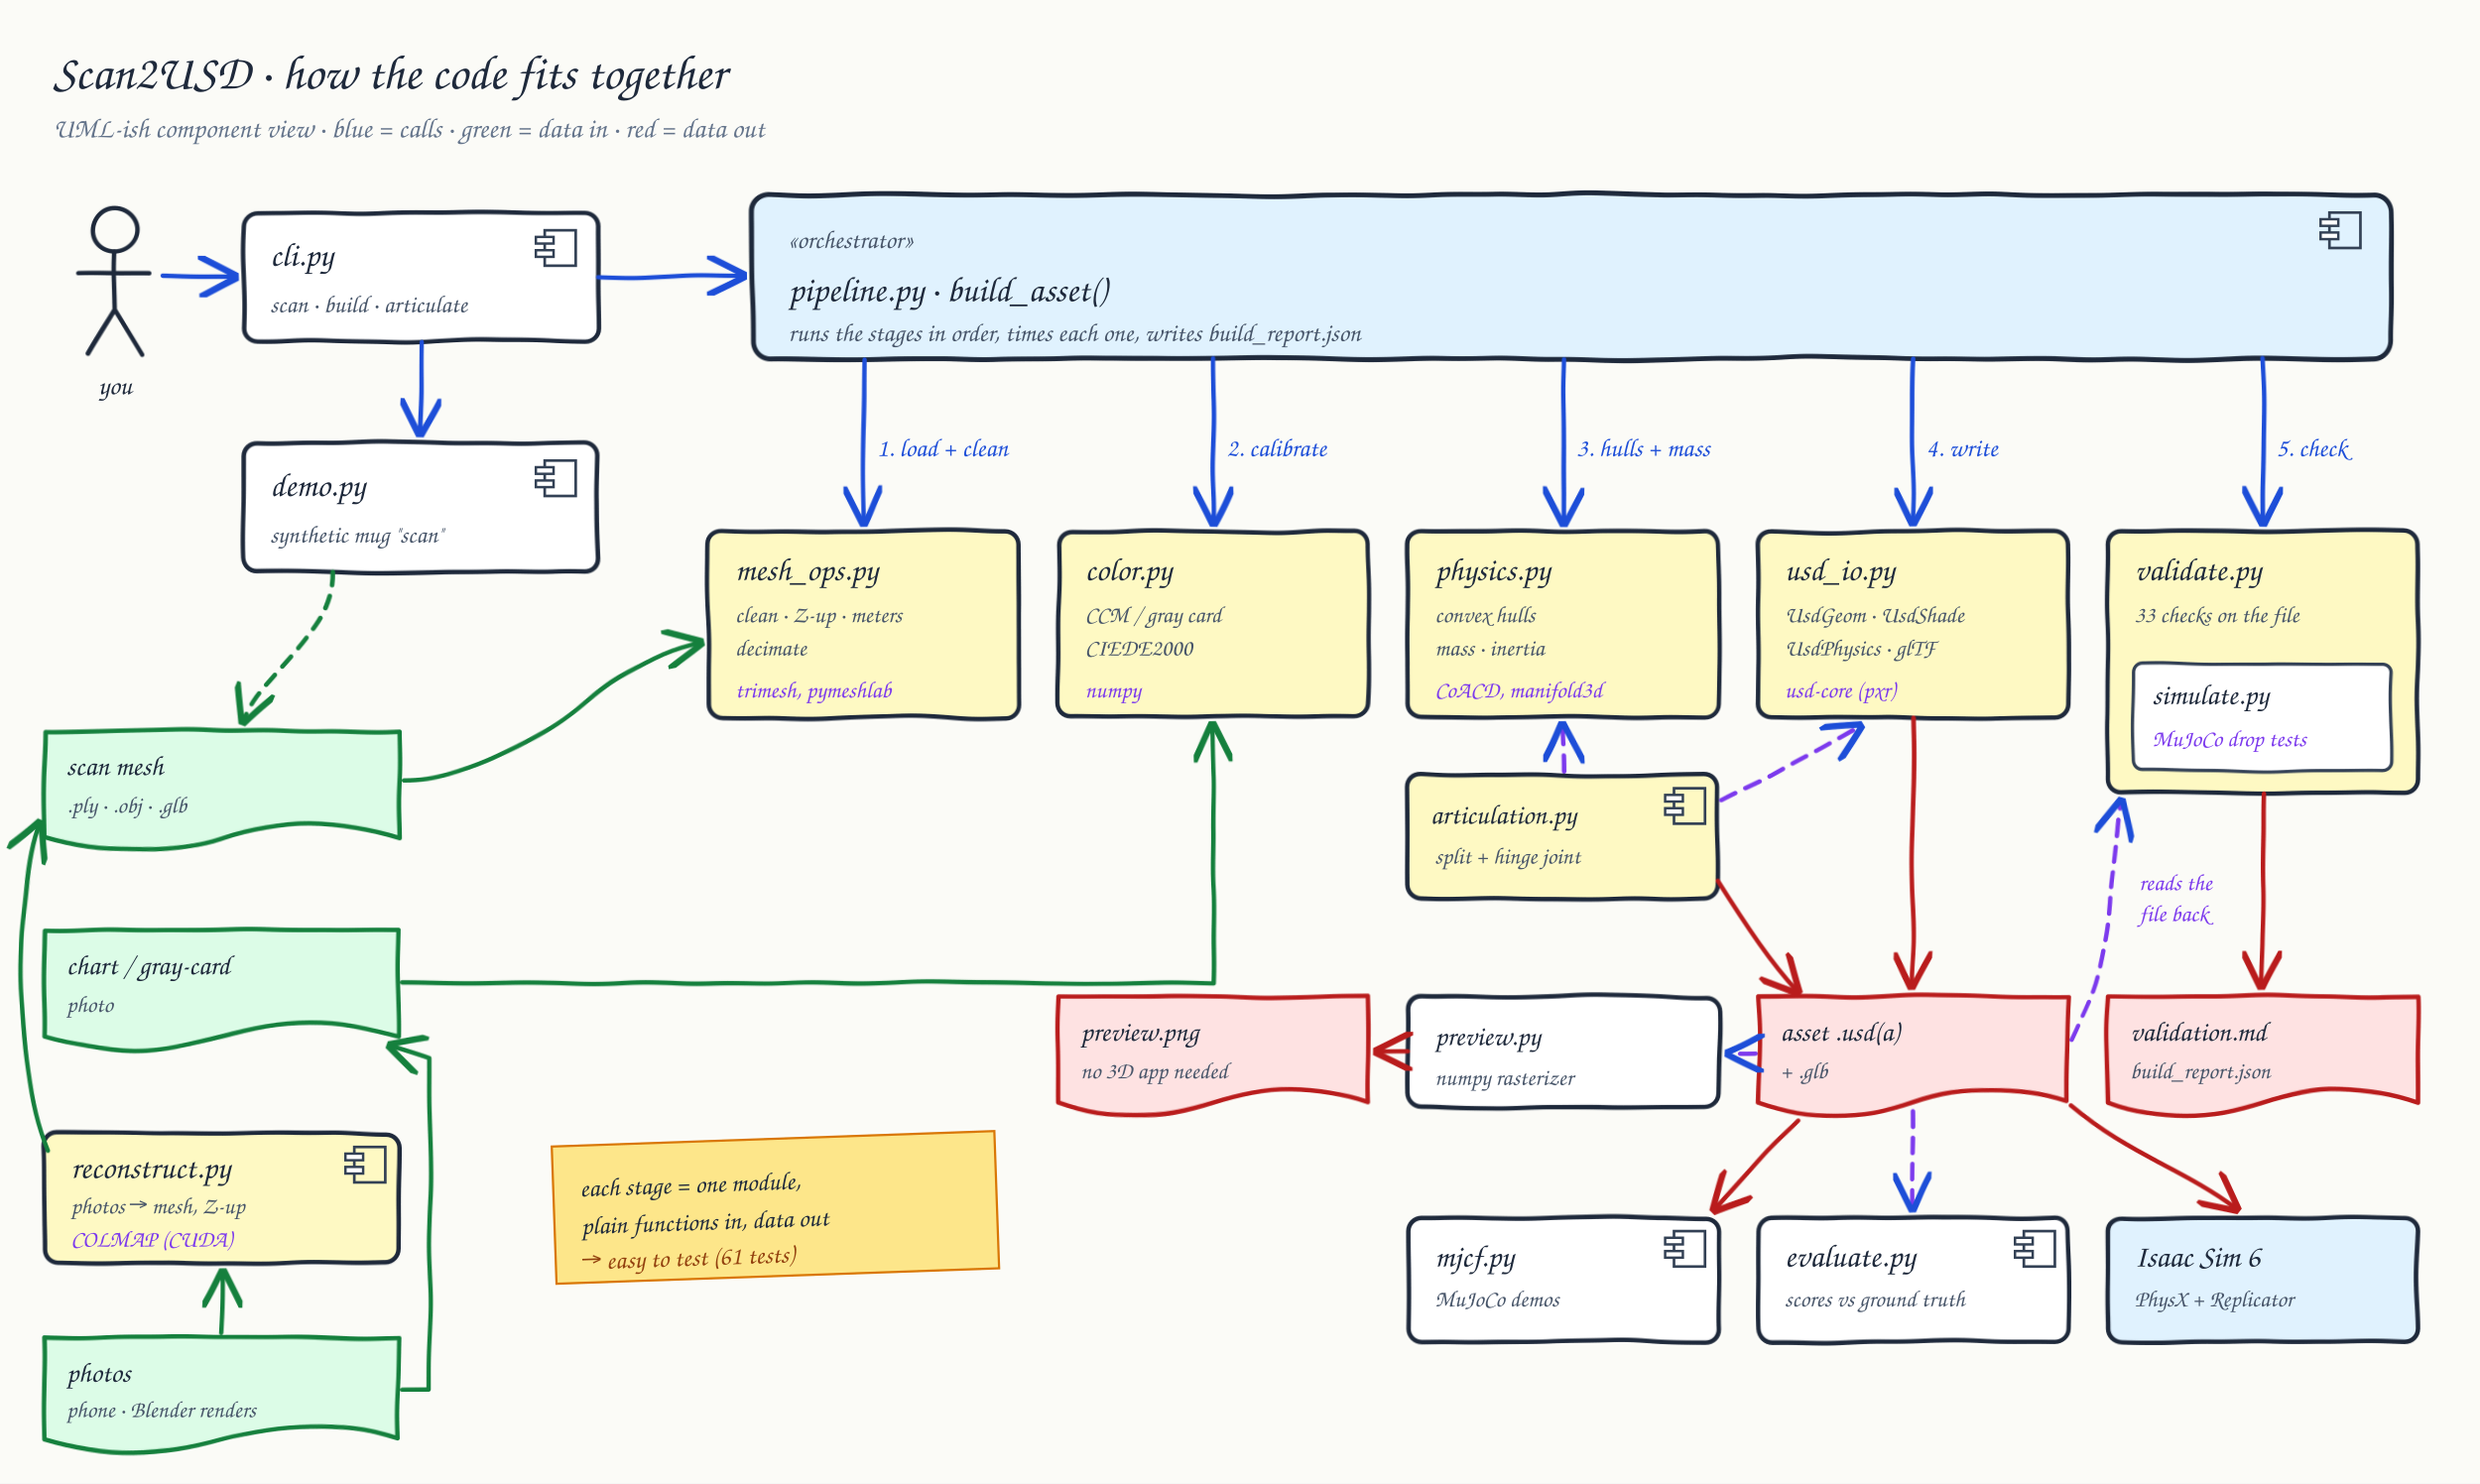
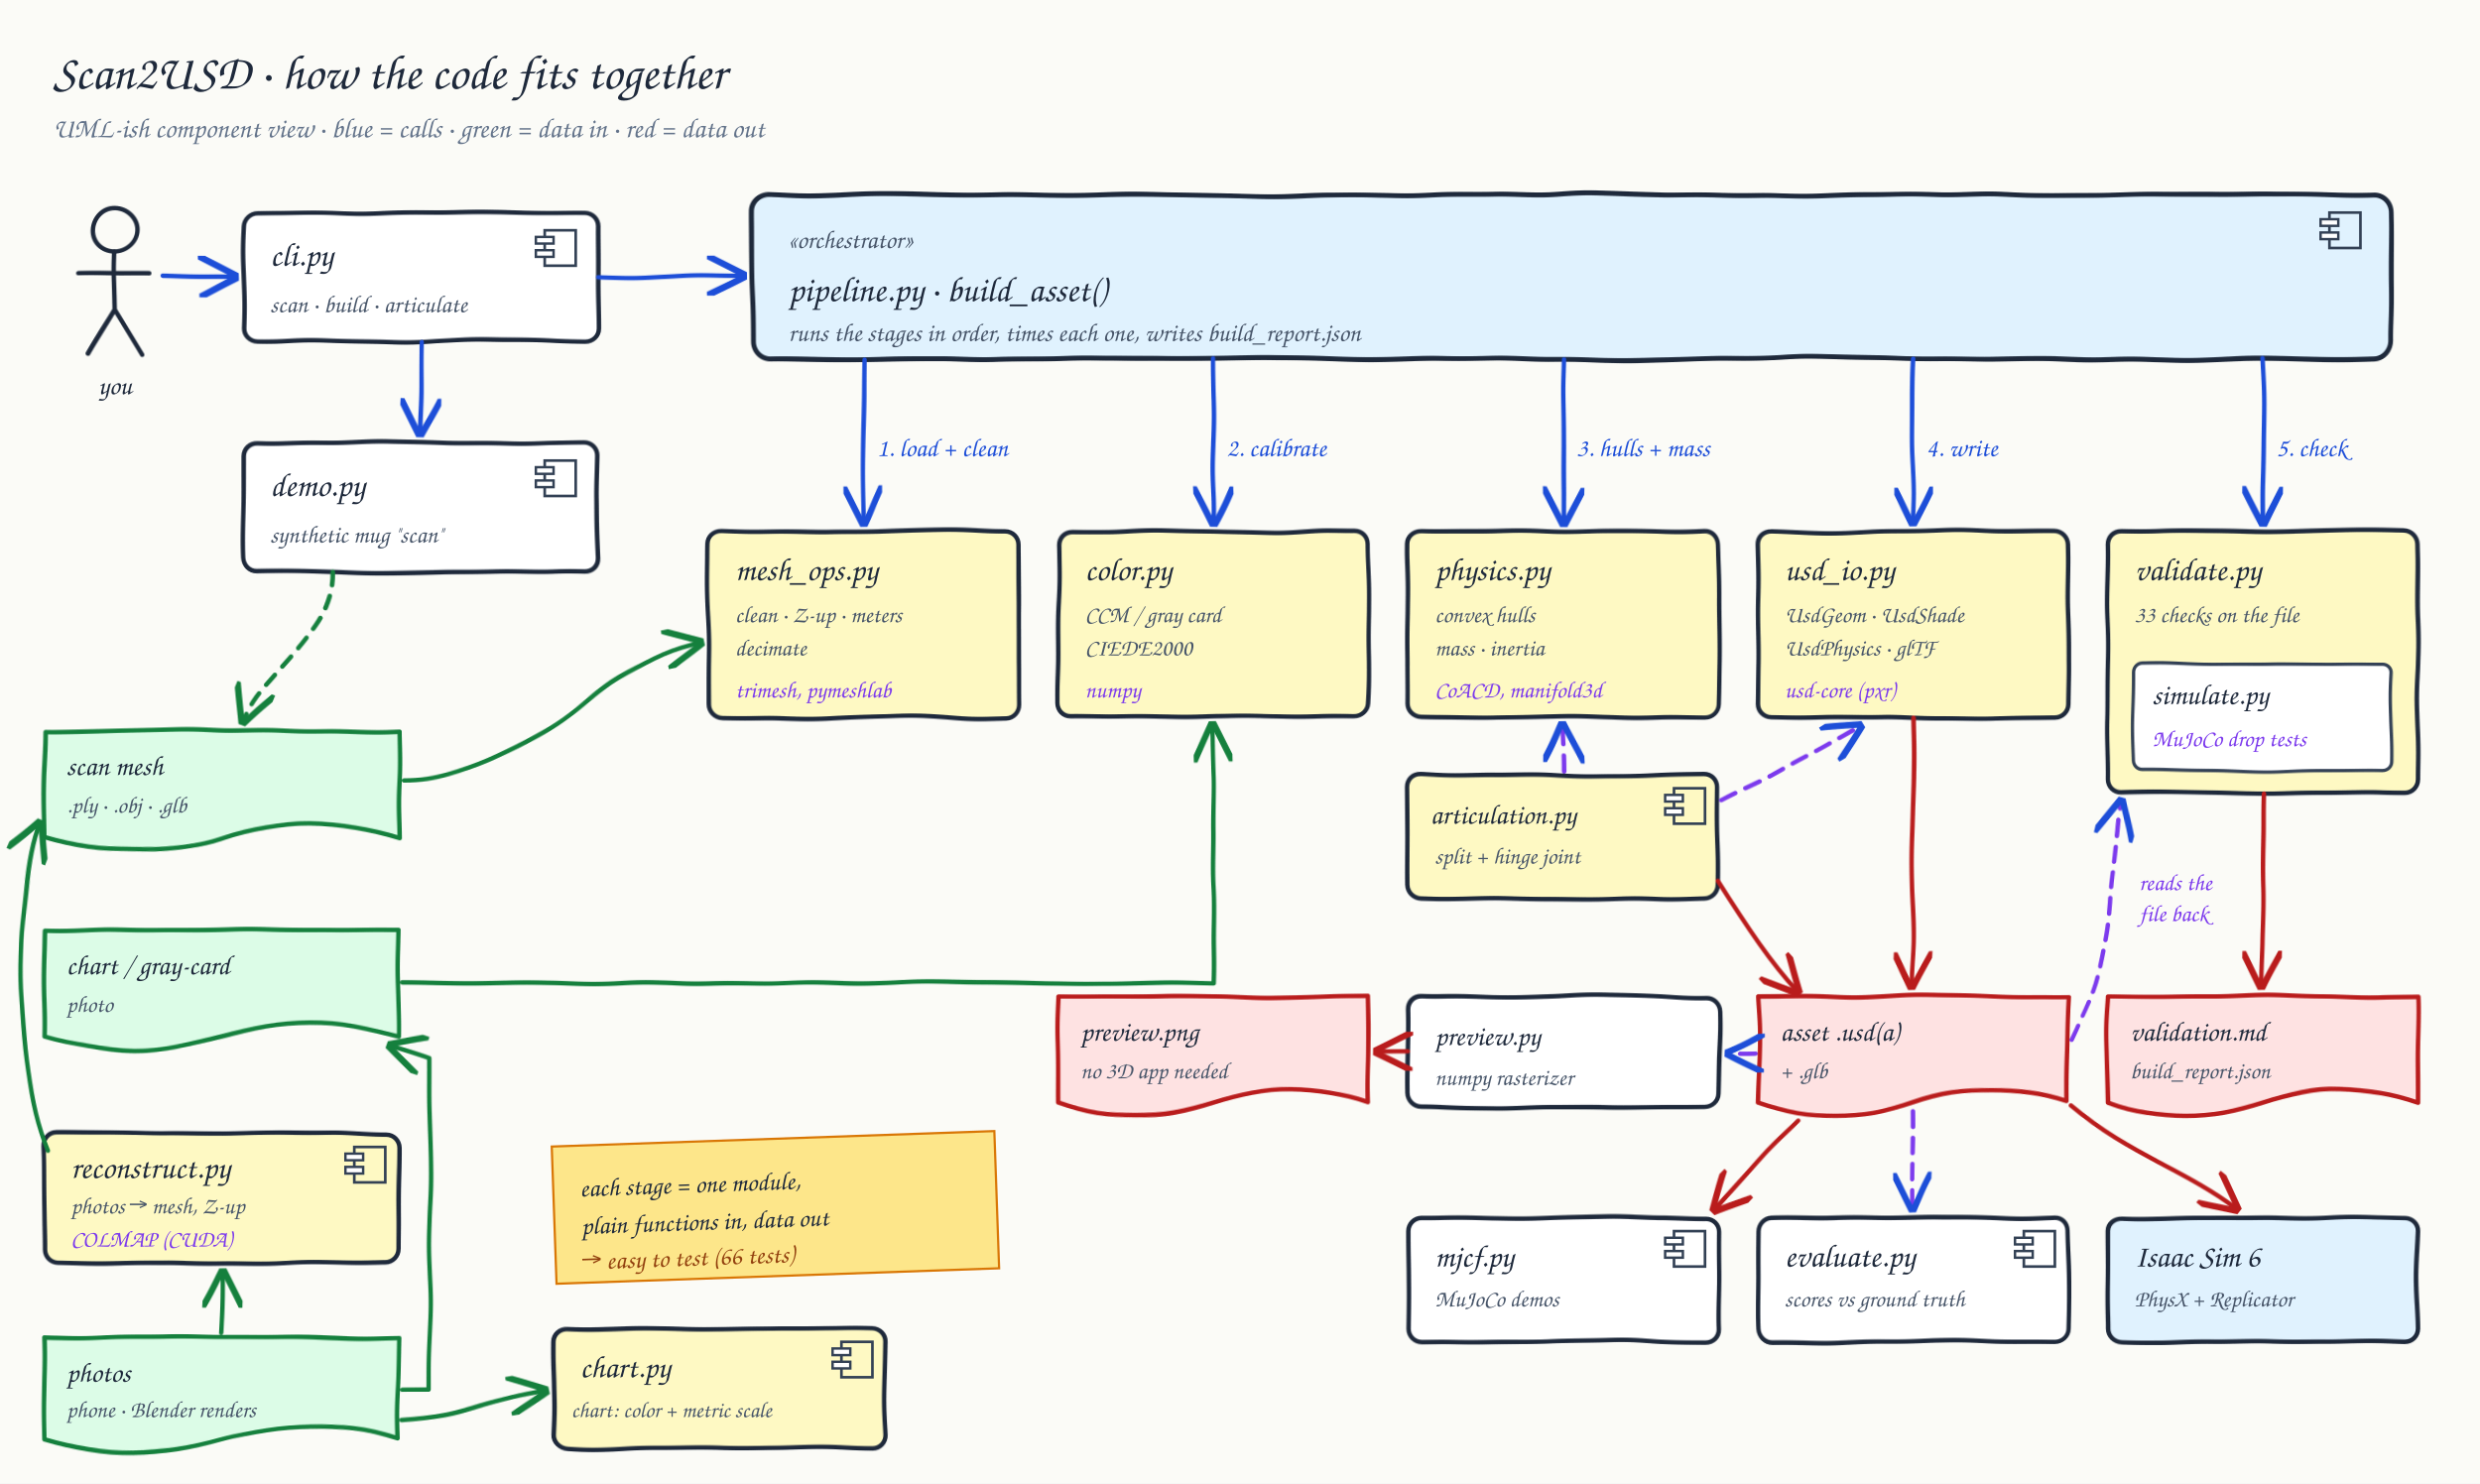
<svg xmlns="http://www.w3.org/2000/svg" viewBox="0 0 1120 670" font-family="'Segoe Print', 'Comic Sans MS', cursive">
  <defs>
    <filter id="marker" x="-5%" y="-5%" width="110%" height="110%">
      <feTurbulence type="fractalNoise" baseFrequency="0.02" numOctaves="2" seed="3" />
      <feDisplacementMap in="SourceGraphic" scale="3" />
    </filter>
    <marker id="arrow" viewBox="0 0 10 10" refX="9" refY="5" markerWidth="9" markerHeight="9" orient="auto-start-reverse">
      <path d="M0,0 L10,5 L0,10" fill="none" stroke="#1d4ed8" stroke-width="1.6" />
    </marker>
    <marker id="arrowg" viewBox="0 0 10 10" refX="9" refY="5" markerWidth="9" markerHeight="9" orient="auto-start-reverse">
      <path d="M0,0 L10,5 L0,10" fill="none" stroke="#15803d" stroke-width="1.6" />
    </marker>
    <marker id="arrowr" viewBox="0 0 10 10" refX="9" refY="5" markerWidth="9" markerHeight="9" orient="auto-start-reverse">
      <path d="M0,0 L10,5 L0,10" fill="none" stroke="#b91c1c" stroke-width="1.6" />
    </marker>
    <g id="cmp">
      <rect x="0" y="0" width="14" height="16" fill="none" stroke="#334155" stroke-width="1.2" />
      <rect x="-4" y="3" width="8" height="3" fill="#fff" stroke="#334155" stroke-width="1.1" />
      <rect x="-4" y="9" width="8" height="3" fill="#fff" stroke="#334155" stroke-width="1.1" />
    </g>
  </defs>
  <rect width="1120" height="670" fill="#fbfbf7" />
  <text x="24" y="40" font-size="22" fill="#1e293b">Scan2USD · how the code fits together</text>
  <text x="24" y="62" font-size="12.5" fill="#64748b">UML-ish component view · blue = calls · green = data in · red = data out</text>
  <g filter="url(#marker)" stroke-linecap="round" stroke-linejoin="round">
    <g stroke="#1e293b" stroke-width="2" fill="none">
      <circle cx="52" cy="104" r="10" />
      <path d="M52,114 V140 M36,124 H68 M52,140 L40,160 M52,140 L64,160" />
    </g>
    <rect x="110" y="96" width="160" height="58" rx="6" fill="#ffffff" stroke="#1e293b" stroke-width="2" />
    <rect x="110" y="200" width="160" height="58" rx="6" fill="#ffffff" stroke="#1e293b" stroke-width="2" />
    <rect x="340" y="88" width="740" height="74" rx="8" fill="#e0f2fe" stroke="#1e293b" stroke-width="2.2" />
    <rect x="320" y="240" width="140" height="84" rx="6" fill="#fef9c3" stroke="#1e293b" stroke-width="2" />
    <rect x="478" y="240" width="140" height="84" rx="6" fill="#fef9c3" stroke="#1e293b" stroke-width="2" />
    <rect x="636" y="240" width="140" height="84" rx="6" fill="#fef9c3" stroke="#1e293b" stroke-width="2" />
    <rect x="794" y="240" width="140" height="84" rx="6" fill="#fef9c3" stroke="#1e293b" stroke-width="2" />
    <rect x="952" y="240" width="140" height="118" rx="6" fill="#fef9c3" stroke="#1e293b" stroke-width="2" />
    <rect x="964" y="300" width="116" height="48" rx="4" fill="#ffffff" stroke="#334155" stroke-width="1.5" />
    <path d="M20,330 H180 V378 Q140,366 100,378 Q60,390 20,378 Z" fill="#dcfce7" stroke="#15803d" stroke-width="2" />
    <path d="M20,420 H180 V468 Q140,456 100,468 Q60,480 20,468 Z" fill="#dcfce7" stroke="#15803d" stroke-width="2" />
    <path d="M794,450 H934 V498 Q899,486 864,498 Q829,510 794,498 Z" fill="#fee2e2" stroke="#b91c1c" stroke-width="2" />
    <path d="M952,450 H1092 V498 Q1057,486 1022,498 Q987,510 952,498 Z" fill="#fee2e2" stroke="#b91c1c" stroke-width="2" />
    <path d="M478,450 H618 V498 Q583,486 548,498 Q513,510 478,498 Z" fill="#fee2e2" stroke="#b91c1c" stroke-width="2" />
    <rect x="636" y="450" width="140" height="50" rx="6" fill="#ffffff" stroke="#1e293b" stroke-width="2" />
    <rect x="794" y="550" width="140" height="56" rx="6" fill="#ffffff" stroke="#1e293b" stroke-width="2" />
    <rect x="952" y="550" width="140" height="56" rx="6" fill="#e0f2fe" stroke="#1e293b" stroke-width="2" />
    <rect x="636" y="350" width="140" height="56" rx="6" fill="#fef9c3" stroke="#1e293b" stroke-width="2" />
    <rect x="636" y="550" width="140" height="56" rx="6" fill="#ffffff" stroke="#1e293b" stroke-width="2" />
+     <rect x="250" y="600" width="150" height="54" rx="6" fill="#fef9c3" stroke="#1e293b" stroke-width="2" />
    <rect x="20" y="512" width="160" height="58" rx="6" fill="#fef9c3" stroke="#1e293b" stroke-width="2" />
    <path d="M20,604 H180 V650 Q140,638 100,650 Q60,662 20,650 Z" fill="#dcfce7" stroke="#15803d" stroke-width="2" />
    <g stroke="#1d4ed8" stroke-width="2" fill="none">
      <path d="M74,125 H106" marker-end="url(#arrow)" />
      <path d="M270,125 H336" marker-end="url(#arrow)" />
      <path d="M190,154 V196" marker-end="url(#arrow)" />
      <path d="M390,162 V236" marker-end="url(#arrow)" />
      <path d="M548,162 V236" marker-end="url(#arrow)" />
      <path d="M706,162 V236" marker-end="url(#arrow)" />
      <path d="M864,162 V236" marker-end="url(#arrow)" />
      <path d="M1022,162 V236" marker-end="url(#arrow)" />
    </g>
    <g stroke="#15803d" stroke-width="2" fill="none">
      <path d="M182,352 C240,352 270,300 316,290" marker-end="url(#arrowg)" />
      <path d="M182,444 H548 V328" marker-end="url(#arrowg)" />
      <path d="M150,258 C150,290 120,300 110,326" stroke-dasharray="6 5" marker-end="url(#arrowg)" />
      <path d="M100,602 V574" marker-end="url(#arrowg)" />
      <path d="M182,628 H194 V478 L176,472" marker-end="url(#arrowg)" />
      <path d="M22,520 C6,480 6,400 18,372" marker-end="url(#arrowg)" />
+       <path d="M182,642 C210,640 225,632 246,628" marker-end="url(#arrowg)" />
    </g>
    <g stroke="#b91c1c" stroke-width="2" fill="none">
      <path d="M864,324 V446" marker-end="url(#arrowr)" />
      <path d="M1022,358 V446" marker-end="url(#arrowr)" />
      <path d="M636,475 H622" marker-end="url(#arrowr)" />
      <path d="M864,502 V546" stroke="#7c3aed" stroke-dasharray="7 5" marker-end="url(#arrow)" />
      <path d="M936,500 C960,520 990,530 1010,546" marker-end="url(#arrowr)" />
      <path d="M812,506 C795,525 785,535 774,546" marker-end="url(#arrowr)" />
      <path d="M776,398 C790,420 800,435 812,448" marker-end="url(#arrowr)" />
    </g>
    <g stroke="#7c3aed" stroke-width="2" fill="none" stroke-dasharray="7 5">
      <path d="M936,470 C960,420 950,390 958,362" marker-end="url(#arrow)" />
      <path d="M792,475 H780" marker-end="url(#arrow)" />
      <path d="M706,348 V328" marker-end="url(#arrow)" />
      <path d="M778,362 C800,350 820,340 840,328" marker-end="url(#arrow)" />
    </g>
  </g>
  <g fill="#1e293b" font-size="13">
    <text x="52" y="178" text-anchor="middle" font-size="12">you</text>
    <use href="#cmp" x="246" y="104" />
    <text x="122" y="120" font-size="15">cli.py</text>
    <text x="122" y="141" font-size="11" fill="#475569">scan · build · articulate</text>
    <use href="#cmp" x="246" y="208" />
    <text x="122" y="224" font-size="15">demo.py</text>
    <text x="122" y="245" font-size="11" fill="#475569">synthetic mug "scan"</text>
    <use href="#cmp" x="1052" y="96" />
    <text x="356" y="112" font-size="11.5" fill="#475569">«orchestrator»</text>
    <text x="356" y="136" font-size="16">pipeline.py · build_asset()</text>
    <text x="356" y="154" font-size="11.5" fill="#475569">runs the stages in order, times each one, writes build_report.json</text>
    <g font-size="11.5" fill="#1d4ed8">
      <text x="396" y="206">1. load + clean</text>
      <text x="554" y="206">2. calibrate</text>
      <text x="712" y="206">3. hulls + mass</text>
      <text x="870" y="206">4. write</text>
      <text x="1028" y="206">5. check</text>
    </g>
    <g font-size="14.5">
      <text x="332" y="262">mesh_ops.py</text>
      <text x="490" y="262">color.py</text>
      <text x="648" y="262">physics.py</text>
      <text x="806" y="262">usd_io.py</text>
      <text x="964" y="262">validate.py</text>
    </g>
    <g font-size="10.5" fill="#475569">
      <text x="332" y="281">clean · Z-up · meters</text>
      <text x="332" y="296">decimate</text>
      <text x="332" y="315" fill="#7c3aed">trimesh, pymeshlab</text>
      <text x="490" y="281">CCM / gray card</text>
      <text x="490" y="296">CIEDE2000</text>
      <text x="490" y="315" fill="#7c3aed">numpy</text>
      <text x="648" y="281">convex hulls</text>
      <text x="648" y="296">mass · inertia</text>
      <text x="648" y="315" fill="#7c3aed">CoACD, manifold3d</text>
      <text x="806" y="281">UsdGeom · UsdShade</text>
      <text x="806" y="296">UsdPhysics · glTF</text>
      <text x="806" y="315" fill="#7c3aed">usd-core (pxr)</text>
      <text x="964" y="281">33 checks on the file</text>
      <text x="972" y="318" font-size="13" fill="#1e293b">simulate.py</text>
      <text x="972" y="337" fill="#7c3aed">MuJoCo drop tests</text>
    </g>
    <g font-size="12.5">
      <text x="30" y="350">scan mesh</text>
      <text x="30" y="367" font-size="10.5" fill="#475569">.ply · .obj · .glb</text>
      <text x="30" y="440">chart / gray-card</text>
      <text x="30" y="457" font-size="10.5" fill="#475569">photo</text>
      <text x="804" y="470">asset .usd(a)</text>
      <text x="804" y="487" font-size="10.5" fill="#475569">+ .glb</text>
      <text x="962" y="470">validation.md</text>
      <text x="962" y="487" font-size="10.5" fill="#475569">build_report.json</text>
      <text x="488" y="470">preview.png</text>
      <text x="488" y="487" font-size="10.5" fill="#475569">no 3D app needed</text>
      <text x="648" y="472">preview.py</text>
      <text x="648" y="490" font-size="10.5" fill="#475569">numpy rasterizer</text>
    </g>
    <text x="966" y="402" font-size="10.5" fill="#7c3aed">reads the</text>
    <text x="966" y="416" font-size="10.5" fill="#7c3aed">file back</text>
    <use href="#cmp" x="160" y="518" />
    <text x="32" y="532" font-size="14.5">reconstruct.py</text>
    <text x="32" y="548" font-size="10.5" fill="#475569">photos → mesh, Z-up</text>
    <text x="32" y="563" font-size="10.5" fill="#7c3aed">COLMAP (CUDA)</text>
    <text x="30" y="624" font-size="12.5">photos</text>
    <text x="30" y="640" font-size="10.5" fill="#475569">phone · Blender renders</text>
    <use href="#cmp" x="914" y="556" />
    <text x="806" y="572" font-size="14.5">evaluate.py</text>
    <text x="806" y="590" font-size="10.5" fill="#475569">scores vs ground truth</text>
+     <use href="#cmp" x="380" y="606" />
+     <text x="262" y="622" font-size="14">chart.py</text>
+     <text x="258" y="640" font-size="10" fill="#475569">chart: color + metric scale</text>
    <text x="964" y="572" font-size="14">Isaac Sim 6</text>
    <text x="964" y="590" font-size="10.5" fill="#475569">PhysX + Replicator</text>
    <use href="#cmp" x="756" y="356" />
    <text x="646" y="372" font-size="12.5">articulation.py</text>
    <text x="648" y="390" font-size="10.5" fill="#475569">split + hinge joint</text>
    <use href="#cmp" x="756" y="556" />
    <text x="648" y="572" font-size="14">mjcf.py</text>
    <text x="648" y="590" font-size="10.5" fill="#475569">MuJoCo demos</text>
    <g transform="rotate(-2 330 540)">
      <rect x="250" y="515" width="200" height="62" fill="#fde68a" stroke="#d97706" stroke-width="1" />
      <text x="262" y="538" font-size="11.5">each stage = one module,</text>
      <text x="262" y="555" font-size="11.5">plain functions in, data out</text>
-       <text x="262" y="571" font-size="11.5" fill="#92400e">→ easy to test (61 tests)</text>
+       <text x="262" y="571" font-size="11.5" fill="#92400e">→ easy to test (66 tests)</text>
    </g>
  </g>
</svg>
